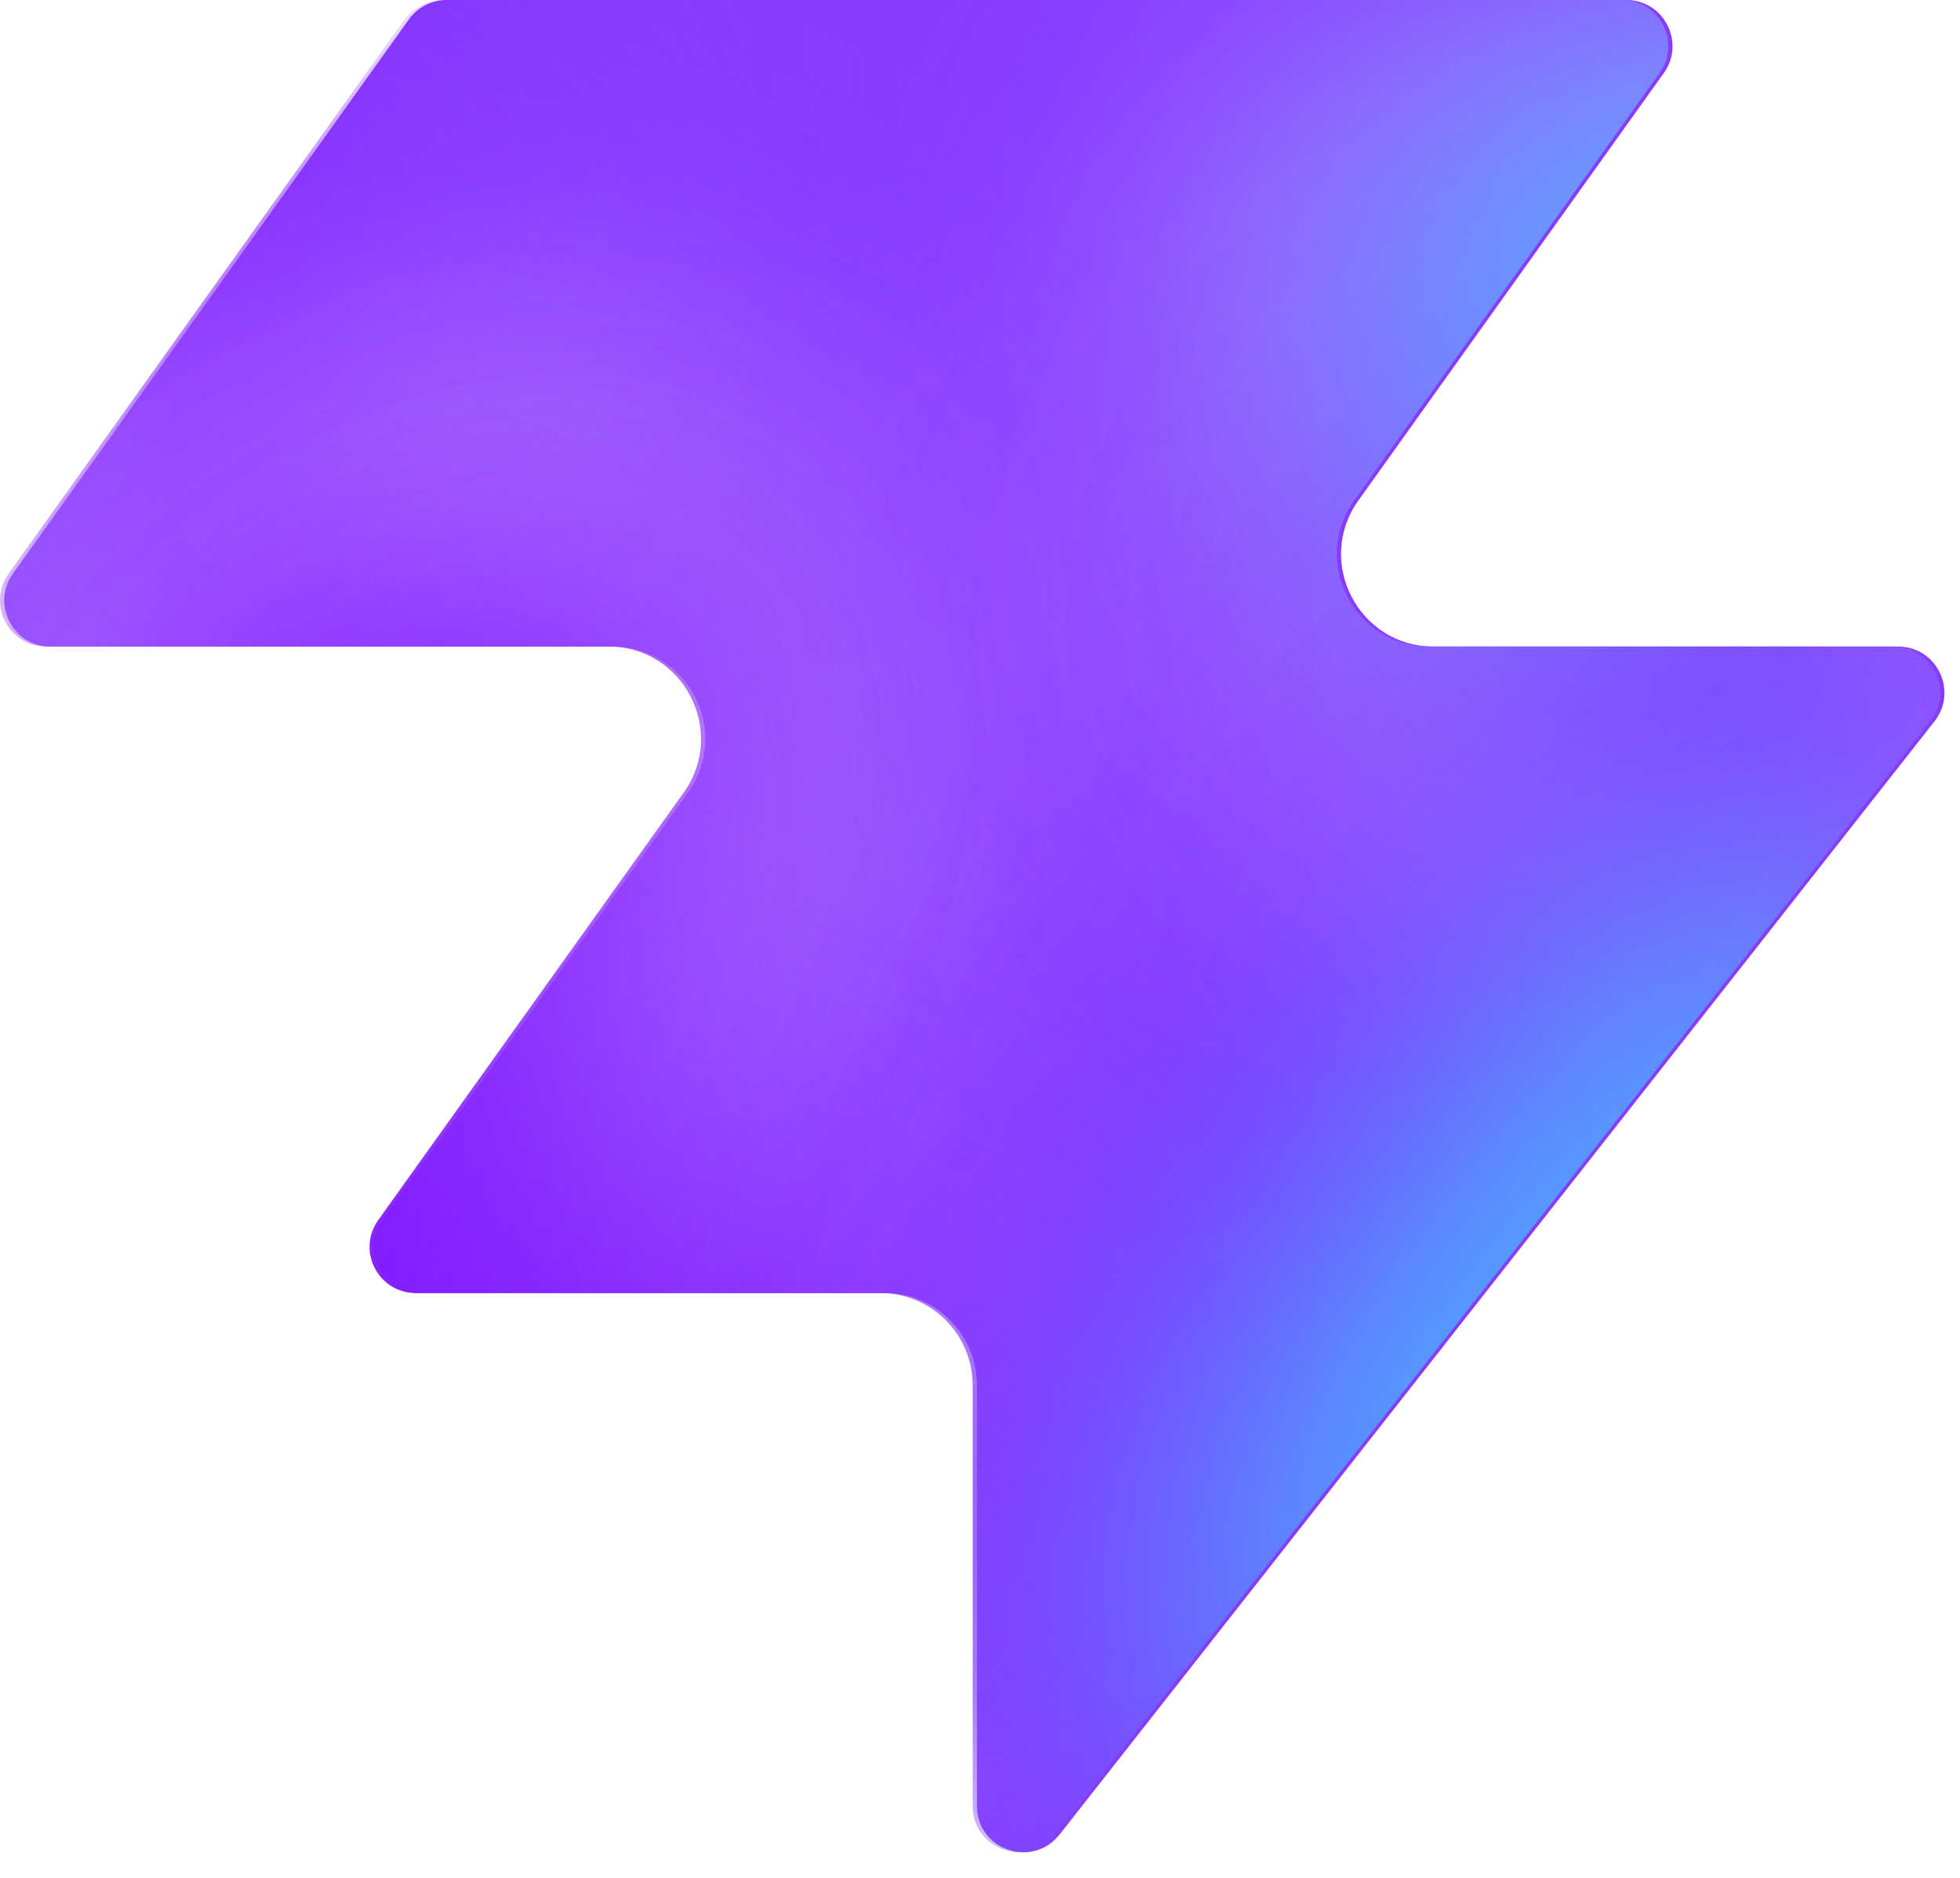
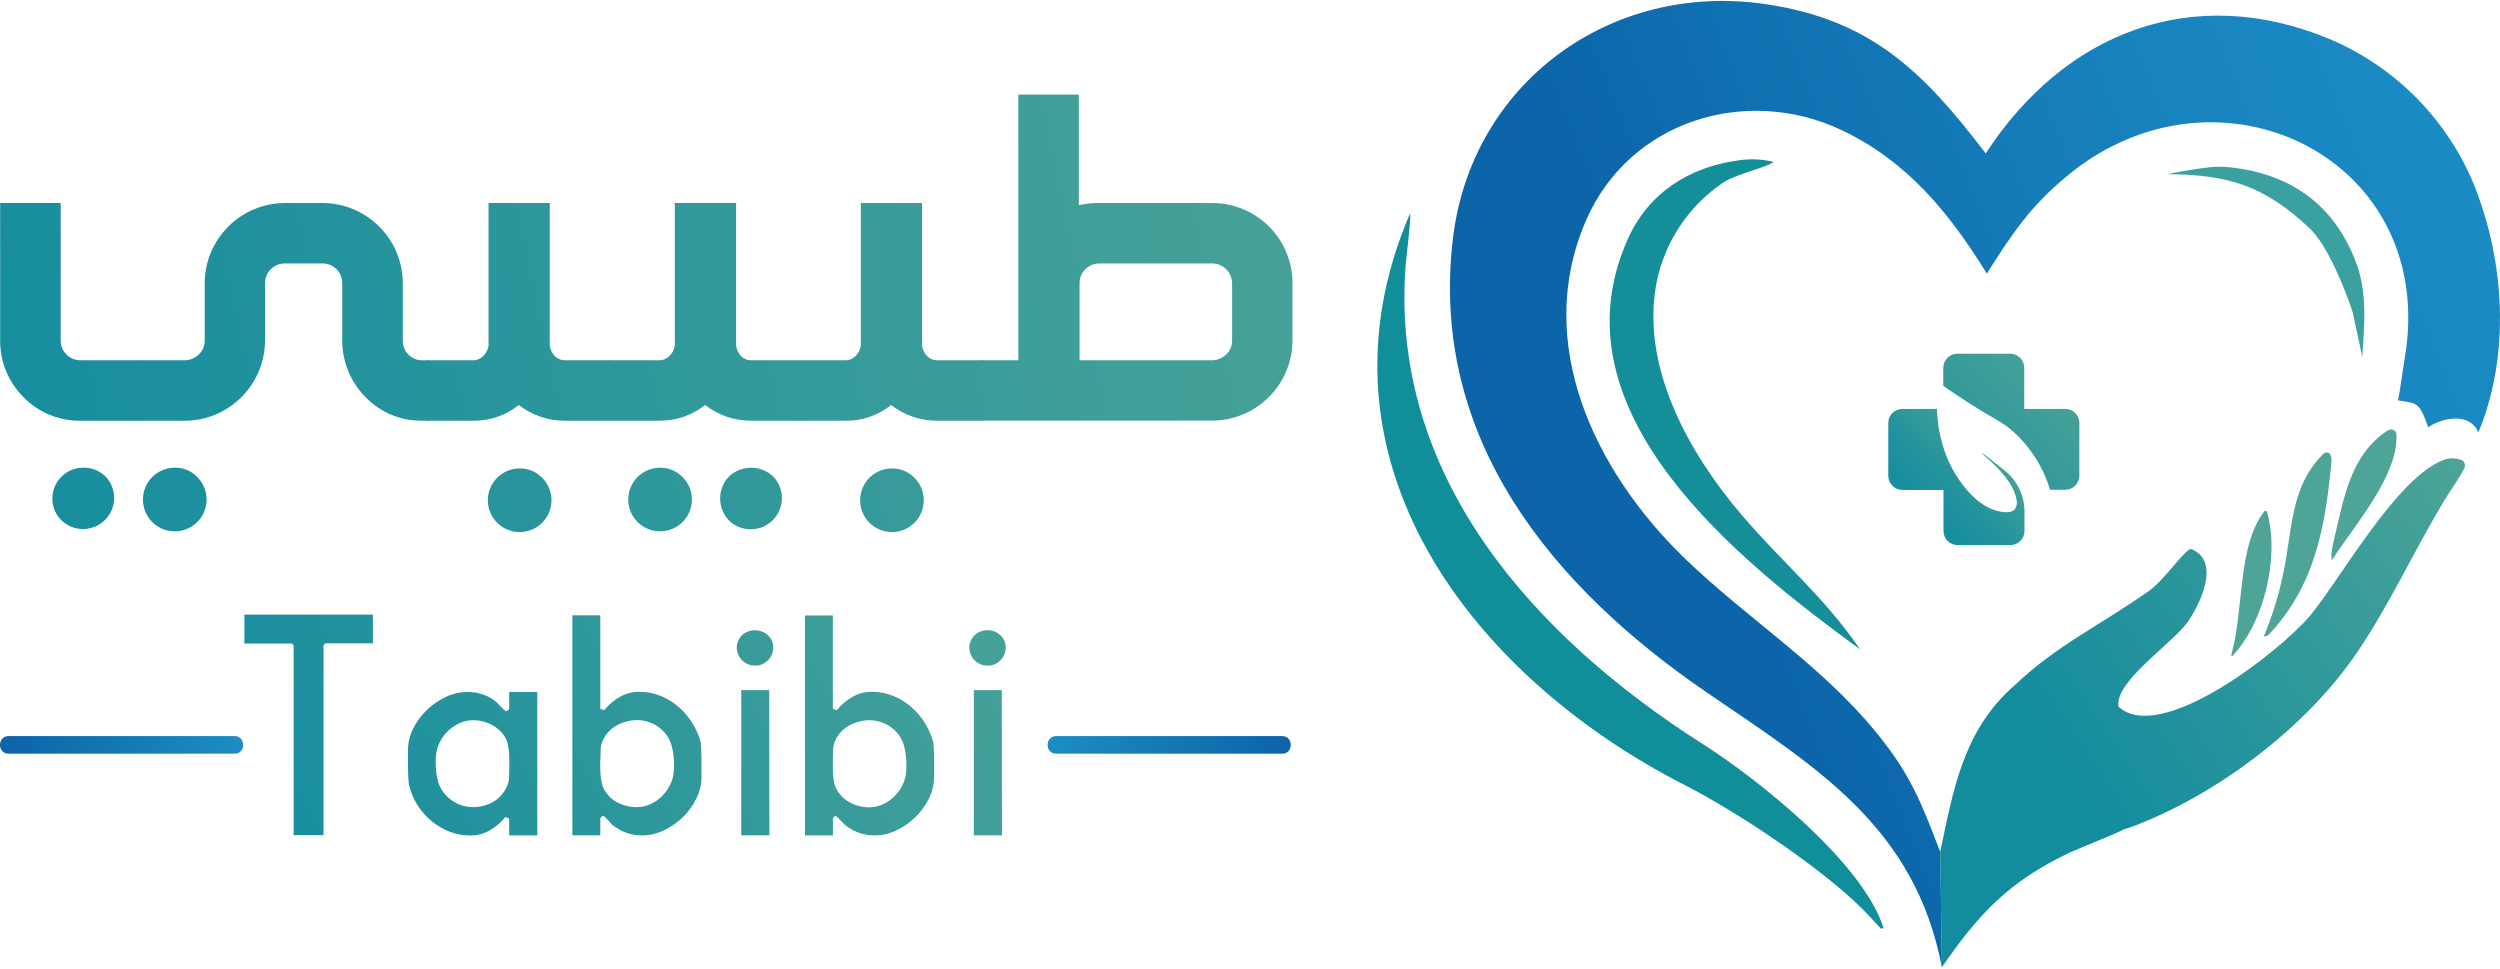
- <svg xmlns="http://www.w3.org/2000/svg" width="48" height="46" fill="none" viewBox="0 0 48 46">
-   <path fill="#863bff" d="M25.946 44.938c-.664.845-2.021.375-2.021-.698V33.937a2.26 2.26 0 0 0-2.262-2.262H10.287c-.92 0-1.456-1.04-.92-1.788l7.48-10.471c1.07-1.497 0-3.578-1.842-3.578H1.237c-.92 0-1.456-1.04-.92-1.788L10.013.474c.214-.297.556-.474.92-.474h28.894c.92 0 1.456 1.04.92 1.788l-7.48 10.471c-1.07 1.498 0 3.579 1.842 3.579h11.377c.943 0 1.473 1.088.89 1.83L25.947 44.94z" style="fill:#863bff;fill:color(display-p3 .525 .23 1);fill-opacity:1" />
-   <mask id="a" width="48" height="46" x="0" y="0" maskUnits="userSpaceOnUse" style="mask-type:alpha">
-     <path fill="#000" d="M25.842 44.938c-.664.844-2.021.375-2.021-.698V33.937a2.26 2.26 0 0 0-2.262-2.262H10.183c-.92 0-1.456-1.04-.92-1.788l7.48-10.471c1.07-1.498 0-3.579-1.842-3.579H1.133c-.92 0-1.456-1.04-.92-1.787L9.91.473c.214-.297.556-.474.92-.474h28.894c.92 0 1.456 1.04.92 1.788l-7.48 10.471c-1.07 1.498 0 3.578 1.842 3.578h11.377c.943 0 1.473 1.088.89 1.832L25.843 44.94z" style="fill:#000;fill-opacity:1" />
-   </mask>
-   <g mask="url(#a)">
-     <g filter="url(#b)">
-       <ellipse cx="5.508" cy="14.704" fill="#ede6ff" rx="5.508" ry="14.704" style="fill:#ede6ff;fill:color(display-p3 .927 .903 1);fill-opacity:1" transform="matrix(.00324 1 1 -.00324 -4.47 31.516)" />
-     </g>
-     <g filter="url(#c)">
-       <ellipse cx="10.399" cy="29.851" fill="#ede6ff" rx="10.399" ry="29.851" style="fill:#ede6ff;fill:color(display-p3 .927 .903 1);fill-opacity:1" transform="matrix(.00324 1 1 -.00324 -39.328 7.883)" />
-     </g>
-     <g filter="url(#d)">
-       <ellipse cx="5.508" cy="30.487" fill="#7e14ff" rx="5.508" ry="30.487" style="fill:#7e14ff;fill:color(display-p3 .492 .077 1);fill-opacity:1" transform="rotate(89.814 -25.913 -14.639)scale(1 -1)" />
-     </g>
-     <g filter="url(#e)">
-       <ellipse cx="5.508" cy="30.599" fill="#7e14ff" rx="5.508" ry="30.599" style="fill:#7e14ff;fill:color(display-p3 .492 .077 1);fill-opacity:1" transform="rotate(89.814 -32.644 -3.334)scale(1 -1)" />
-     </g>
-     <g filter="url(#f)">
-       <ellipse cx="5.508" cy="30.599" fill="#7e14ff" rx="5.508" ry="30.599" style="fill:#7e14ff;fill:color(display-p3 .492 .077 1);fill-opacity:1" transform="matrix(.00324 1 1 -.00324 -34.34 30.47)" />
-     </g>
-     <g filter="url(#g)">
-       <ellipse cx="14.072" cy="22.078" fill="#ede6ff" rx="14.072" ry="22.078" style="fill:#ede6ff;fill:color(display-p3 .927 .903 1);fill-opacity:1" transform="rotate(93.35 24.506 48.493)scale(-1 1)" />
-     </g>
-     <g filter="url(#h)">
-       <ellipse cx="3.47" cy="21.501" fill="#7e14ff" rx="3.47" ry="21.501" style="fill:#7e14ff;fill:color(display-p3 .492 .077 1);fill-opacity:1" transform="rotate(89.009 28.708 47.59)scale(-1 1)" />
-     </g>
-     <g filter="url(#i)">
-       <ellipse cx="3.47" cy="21.501" fill="#7e14ff" rx="3.47" ry="21.501" style="fill:#7e14ff;fill:color(display-p3 .492 .077 1);fill-opacity:1" transform="rotate(89.009 28.708 47.59)scale(-1 1)" />
-     </g>
-     <g filter="url(#j)">
-       <ellipse cx=".387" cy="8.972" fill="#7e14ff" rx="4.407" ry="29.108" style="fill:#7e14ff;fill:color(display-p3 .492 .077 1);fill-opacity:1" transform="rotate(39.51 .387 8.972)" />
-     </g>
-     <g filter="url(#k)">
-       <ellipse cx="47.523" cy="-6.092" fill="#7e14ff" rx="4.407" ry="29.108" style="fill:#7e14ff;fill:color(display-p3 .492 .077 1);fill-opacity:1" transform="rotate(37.892 47.523 -6.092)" />
-     </g>
-     <g filter="url(#l)">
-       <ellipse cx="41.412" cy="6.333" fill="#47bfff" rx="5.971" ry="9.665" style="fill:#47bfff;fill:color(display-p3 .28 .748 1);fill-opacity:1" transform="rotate(37.892 41.412 6.333)" />
-     </g>
-     <g filter="url(#m)">
-       <ellipse cx="-1.879" cy="38.332" fill="#7e14ff" rx="4.407" ry="29.108" style="fill:#7e14ff;fill:color(display-p3 .492 .077 1);fill-opacity:1" transform="rotate(37.892 -1.88 38.332)" />
-     </g>
-     <g filter="url(#n)">
-       <ellipse cx="-1.879" cy="38.332" fill="#7e14ff" rx="4.407" ry="29.108" style="fill:#7e14ff;fill:color(display-p3 .492 .077 1);fill-opacity:1" transform="rotate(37.892 -1.88 38.332)" />
-     </g>
-     <g filter="url(#o)">
-       <ellipse cx="35.651" cy="29.907" fill="#7e14ff" rx="4.407" ry="29.108" style="fill:#7e14ff;fill:color(display-p3 .492 .077 1);fill-opacity:1" transform="rotate(37.892 35.651 29.907)" />
-     </g>
-     <g filter="url(#p)">
-       <ellipse cx="38.418" cy="32.4" fill="#47bfff" rx="5.971" ry="15.297" style="fill:#47bfff;fill:color(display-p3 .28 .748 1);fill-opacity:1" transform="rotate(37.892 38.418 32.4)" />
+ <svg xmlns="http://www.w3.org/2000/svg" xmlns:xlink="http://www.w3.org/1999/xlink" width="852" height="330" viewBox="0 0 852.48 329.54">
+   <defs>
+     <style>
+       .cls-1 {
+         fill: url(#linear-gradient);
+       }
+ 
+       .cls-2 {
+         fill: #108e9a;
+       }
+ 
+       .cls-3 {
+         fill: #148f99;
+       }
+ 
+       .cls-4 {
+         fill: #3ba0a0;
+       }
+ 
+       .cls-5 {
+         fill: url(#_02);
+       }
+ 
+       .cls-6 {
+         fill: #4ea597;
+       }
+ 
+       .cls-7 {
+         fill: url(#linear-gradient-2);
+       }
+ 
+       .cls-8 {
+         fill: url(#linear-gradient-3);
+       }
+ 
+       .cls-9 {
+         fill: url(#_02-2);
+       }
+ 
+       .cls-10 {
+         fill: url(#_02-3);
+       }
+ 
+       .cls-11 {
+         fill: url(#_02-4);
+       }
+ 
+       .cls-12 {
+         fill: url(#_02-5);
+       }
+ 
+       .cls-13 {
+         fill: url(#_02-6);
+       }
+ 
+       .cls-14 {
+         fill: url(#_02-7);
+       }
+ 
+       .cls-15 {
+         fill: url(#_02-8);
+       }
+ 
+       .cls-16 {
+         fill: url(#_02-9);
+       }
+ 
+       .cls-17 {
+         fill: url(#_02-10);
+       }
+ 
+       .cls-18 {
+         fill: url(#_02-11);
+       }
+ 
+       .cls-19 {
+         fill: url(#_02-12);
+       }
+ 
+       .cls-20 {
+         fill: url(#linear-gradient-4);
+       }
+ 
+       .cls-21 {
+         fill: url(#_01);
+       }
+     </style>
+     <linearGradient id="linear-gradient" x1="526.53" y1="200.4" x2="858.93" y2="67.19" gradientUnits="userSpaceOnUse">
+       <stop offset="0.18" stop-color="#0c65a9" />
+       <stop offset="0.34" stop-color="#106fb0" />
+       <stop offset="0.74" stop-color="#1884bf" />
+       <stop offset="1" stop-color="#1b8cc4" />
+     </linearGradient>
+     <linearGradient id="_02" data-name="02" x1="700.94" y1="260.58" x2="850.28" y2="162.03" gradientUnits="userSpaceOnUse">
+       <stop offset="0" stop-color="#138c9f" />
+       <stop offset="1" stop-color="#4ea597" />
+     </linearGradient>
+     <linearGradient id="linear-gradient-2" x1="648.11" y1="180.78" x2="708.97" y2="121.54" gradientUnits="userSpaceOnUse">
+       <stop offset="0" stop-color="#138c9f" />
+       <stop offset="0.14" stop-color="#178e9e" />
+       <stop offset="0.27" stop-color="#23939d" />
+       <stop offset="0.41" stop-color="#369b9a" />
+       <stop offset="0.52" stop-color="#4ea597" />
+     </linearGradient>
+     <linearGradient id="linear-gradient-3" x1="647.86" y1="180.52" x2="708.72" y2="121.29" xlink:href="#_02" />
+     <linearGradient id="_02-2" x1="-28.32" y1="137" x2="497.13" y2="25.93" xlink:href="#_02" />
+     <linearGradient id="_02-3" x1="-22.22" y1="165.85" x2="503.22" y2="54.79" xlink:href="#_02" />
+     <linearGradient id="_02-4" x1="-19.2" y1="180.14" x2="506.25" y2="69.08" xlink:href="#_02" />
+     <linearGradient id="_02-5" x1="-16.79" y1="191.54" x2="508.65" y2="80.48" xlink:href="#_02" />
+     <linearGradient id="_02-6" x1="-20.79" y1="172.63" x2="504.66" y2="61.56" xlink:href="#_02" />
+     <linearGradient id="_02-7" x1="59.55" y1="264.04" x2="351.64" y2="129.24" xlink:href="#_02" />
+     <linearGradient id="_02-8" x1="77.35" y1="302.61" x2="369.43" y2="167.8" xlink:href="#_02" />
+     <linearGradient id="_02-9" x1="79.3" y1="306.84" x2="371.39" y2="172.03" xlink:href="#_02" />
+     <linearGradient id="_02-10" x1="89.09" y1="328.05" x2="381.18" y2="193.24" xlink:href="#_02" />
+     <linearGradient id="_02-11" x1="93.23" y1="337.01" x2="385.31" y2="202.2" xlink:href="#_02" />
+     <linearGradient id="_02-12" x1="103.02" y1="358.23" x2="395.11" y2="223.42" xlink:href="#_02" />
+     <linearGradient id="linear-gradient-4" x1="360.13" y1="253.68" x2="437.24" y2="253.68" gradientUnits="userSpaceOnUse">
+       <stop offset="0" stop-color="#1b8cc4" />
+       <stop offset="1" stop-color="#0c65a9" />
+     </linearGradient>
+     <linearGradient id="_01" data-name="01" x1="2.9" y1="253.68" x2="80" y2="253.68" gradientUnits="userSpaceOnUse">
+       <stop offset="0" stop-color="#0c65a9" />
+       <stop offset="1" stop-color="#1b8cc4" />
+     </linearGradient>
+   </defs>
+   <g id="Layer_2" data-name="Layer 2">
+     <g id="Layer_2-2" data-name="Layer 2">
+       <g>
+         <g>
+           <path class="cls-1" d="M845.12,147.09c-3.34-7.23-12.74-4.71-17.11-1.73-3.13-8.86-3.9-8.09-10.34-9.18.92-4,1.58-10.1,2.27-14,11.93-68.45-63.26-105-114.66-62.85-12.85,10.55-18.9,19.62-27.78,33.65C664.72,72.3,650.41,54.69,628,44.05c-32.44-15.37-72.38-3.34-87.2,30.84-18.09,41.73,3,85.37,33.4,114.91,21.2,20.58,46.89,36.61,65.7,59.78,11.74,14.38,15.21,23.76,21.73,40.68l.56,39.28c-9.23-47.79-42.24-67.83-79.93-93.56-52.91-36.11-94.85-86.66-86.86-154.7C501.62,28,549.21-6.74,602.17,1.1,638.24,6.45,656,24.34,677.11,52,704,10.72,747.67-6.44,794.41,13a92.12,92.12,0,0,1,49.13,49.48C854.2,89,856.05,120.74,845.12,147.09Z" />
+           <path class="cls-2" d="M642.31,316.16l-.95.17-3.49-3.8c-13.55-14.86-44.82-35.69-63.36-45.14-72.24-36.84-130-110.65-93.67-195,.35,2.2-1.27,14.37-1.53,17.74-5.49,72.21,44,126.75,101.18,163.17C599.58,265.42,635.13,293.77,642.31,316.16Z" />
+           <path class="cls-3" d="M593.36,54.29a30.22,30.22,0,0,1,11.42.6C603,56.6,591.89,59,587.51,62a53.86,53.86,0,0,0-22.63,34c-5.55,28.67,11,58.17,29,79.25,13.75,16.14,28.08,27.86,40.42,45.88-41.08-30-105.53-80.74-79.35-139.68C562,65.43,576.17,56.44,593.36,54.29Z" />
+           <path class="cls-4" d="M752.2,56.86a34,34,0,0,1,8.06-.16c19.61,2.09,34.69,11.63,42.61,31.11,4.56,11.19,3.4,21.92,2.65,33.6l-3.12-14.56a11.17,11.17,0,0,0-.34-1.26c-2.47-7.42-8.45-22.4-14.5-28.07-15.75-14.78-28-18.28-48.48-18.45C743.9,58.06,747.76,57.44,752.2,56.86Z" />
+           <g>
+             <path class="cls-5" d="M839.84,156.82a2.23,2.23,0,0,1,.42,2.64c-2,3.85-4.93,7.78-7.12,11.45-10,16.7-18.34,34.88-29.23,51-17.22,25.53-47.35,48.32-75.92,59.3a40.41,40.41,0,0,1-3.94,1.31c-1.35,1-15.79,6.68-18.45,7.95-20.69,9.85-30.87,20.85-43.45,39.05l-.56-39.28c4.37-20.7,7.7-41.45,25.23-56.74,14.6-13.93,29.74-20.83,46-32.36,5.3-3.75,11.58-13.42,14.21-14.3,10.64,4.1,2.91,19.27-1,24.85-5.1,7.36-25.26,20.53-23.6,29,14.35,13,55-18.89,65.22-31,10.41-12.43,29.8-47.74,46-53.31a8.28,8.28,0,0,1,5.16,0A2.06,2.06,0,0,1,839.84,156.82Z" />
+             <path class="cls-6" d="M794,154.09h0a1.44,1.44,0,0,1,.75.89,6,6,0,0,1,.29,1.76c-2.09,22.82-5.8,43.15-21.77,59.71l-.72.15-.64.13a114.22,114.22,0,0,0,6.18-19.31c3.75-15.73,2.27-31.37,14.26-43.07A1.44,1.44,0,0,1,794,154.09Z" />
+             <path class="cls-6" d="M817.15,147.62a1.9,1.9,0,0,0-.92-1.3,1.94,1.94,0,0,0-1.64-.08l2.56,1.38c.9,13.76-13.83,30.64-21.4,42.17l-.65.91c-.47-2.2.47-5.72,1-8,3.3-13.84,5.6-28.33,18.48-36.5" />
+             <path class="cls-6" d="M772.11,174.06a.54.54,0,0,1,.94.18c4.38,15.25-1,38-12.08,49.39a2.53,2.53,0,0,1,0-1.2C765.11,208.13,762.93,185.79,772.11,174.06Z" />
+           </g>
+           <g>
+             <path class="cls-7" d="M676.83,154.82s-.83-.64-.93-.52c-.23.28,10.36,7.81,11.69,15.61a4,4,0,0,1-.55,3.43c-1.23,1.4-3.8,1-5,.77-6.54-1.16-11.08-6.93-12.93-9.34a40.06,40.06,0,0,1-5.89-10.91,48.07,48.07,0,0,1-2.72-14.75H648.71a4.81,4.81,0,0,0-4.82,4.81v18a4.81,4.81,0,0,0,4.82,4.81h14v14a4.81,4.81,0,0,0,4.81,4.82h18a4.81,4.81,0,0,0,4.81-4.82V174.1a17.79,17.79,0,0,0-6.35-13.64C682,158.8,679.6,157,676.83,154.82Z" />
+             <path class="cls-8" d="M704.26,139.11h-14v-14a4.81,4.81,0,0,0-4.81-4.82h-18a4.81,4.81,0,0,0-4.81,4.82v6.15c1.82,1.28,4.74,3.29,8.43,5.65,9.75,6.24,11.74,6.52,15.89,10.35a43.67,43.67,0,0,1,8.67,11.2,44.48,44.48,0,0,1,3.43,8.23h5.16a4.81,4.81,0,0,0,4.82-4.81v-18A4.81,4.81,0,0,0,704.26,139.11Z" />
+           </g>
+         </g>
+         <g>
+           <g>
+             <path class="cls-9" d="M110.12,68.9a27.45,27.45,0,0,1,27.23,27.23v19.69a6.6,6.6,0,0,0,6.29,6.71h2.51v20.61h-2.51a26.22,26.22,0,0,1-18.94-8,27.32,27.32,0,0,1-8-19.28V96.13a6.69,6.69,0,0,0-6.62-6.62h-13a6.71,6.71,0,0,0-6.71,6.62v19.69a27.45,27.45,0,0,1-27.23,27.32H27.32a26.71,26.71,0,0,1-19.27-8,27,27,0,0,1-8-19.28V68.9H20.7v46.92a6.71,6.71,0,0,0,6.62,6.71H63.19a6.86,6.86,0,0,0,4.61-2,6.26,6.26,0,0,0,2-4.7V96.13A27.45,27.45,0,0,1,97.13,68.9ZM36,162.16a10.61,10.61,0,0,1-15,15,10.51,10.51,0,0,1,7.54-18A10.41,10.41,0,0,1,36,162.16Zm31.09,0a10.85,10.85,0,1,1-7.54-3A10.42,10.42,0,0,1,67.13,162.16Z" />
+             <path class="cls-10" d="M187.46,117.67c.58,2.93,2.51,4.86,5.19,4.86h15.67v20.61H192.65a25.36,25.36,0,0,1-15.75-5.36,24.26,24.26,0,0,1-15.42,5.36H145.64V122.53h15.84c2.26,0,4.52-1.93,5.11-4.86V68.9h20.87Zm-2.77,44.74a10.85,10.85,0,1,1-7.54-3A10.44,10.44,0,0,1,184.69,162.41Z" />
+             <path class="cls-11" d="M251,117.67c.59,2.93,2.52,4.86,5.11,4.86h17v20.61h-17a25.16,25.16,0,0,1-15.67-5.36,24.65,24.65,0,0,1-15.5,5.36H207.82V122.53h17.09c2.26,0,4.61-1.93,5.2-4.86V68.9H251Zm-18.43,44.49a10.85,10.85,0,1,1-7.55-3A10.46,10.46,0,0,1,232.54,162.16Zm31.09,0a10.64,10.64,0,0,1-15.09,15,10.85,10.85,0,0,1,0-15,11,11,0,0,1,15.09,0Z" />
+             <path class="cls-12" d="M314.4,117.67c.59,2.93,2.52,4.86,5.2,4.86h15.67v20.61H319.6a25.36,25.36,0,0,1-15.75-5.36,24.26,24.26,0,0,1-15.42,5.36H272.59V122.53h15.84c2.26,0,4.52-1.93,5.11-4.86V68.9H314.4Zm-2.76,44.74a10.85,10.85,0,1,1-7.54-3A10.44,10.44,0,0,1,311.64,162.41Z" />
+             <path class="cls-13" d="M367.87,69.65a29.33,29.33,0,0,1,6.87-.75h38.71a27.64,27.64,0,0,1,19.28,8,27.33,27.33,0,0,1,8,19.27v19.7a27.45,27.45,0,0,1-27.32,27.23H334.76V122.53h12.49V31.94h20.62Zm6.87,19.86a6.76,6.76,0,0,0-6.62,6.7v26.32h45.33a7,7,0,0,0,4.69-2,6.35,6.35,0,0,0,2-4.61V96.21a6.84,6.84,0,0,0-6.71-6.7Z" />
+           </g>
+           <g>
+             <path class="cls-14" d="M83.33,219.11v-9.86h43.84v9.8h-16.3l-.55.61v64.78H100.13V219.71l-.56-.6Z" />
+             <path class="cls-15" d="M159.42,235.63a16.22,16.22,0,0,1,5.5.94,13.56,13.56,0,0,1,4.74,2.86l.44.44v.06a.76.76,0,0,1,.14.16.57.57,0,0,0,.14.17c.4.4.81.81,1.24,1.21a3.65,3.65,0,0,0,.91.72l.27-.06.72-.49.11-.22v-5.79h9.58v48.92h-9.58V279l-.17-.27-1-.39-.33.11a18.55,18.55,0,0,1-5.23,4.44,13.23,13.23,0,0,1-6.61,1.68,19.12,19.12,0,0,1-7.14-1.35,22.34,22.34,0,0,1-6.14-3.67,23.36,23.36,0,0,1-4.71-5.42,21.85,21.85,0,0,1-2.78-6.64v-.11a5.42,5.42,0,0,1-.19-1c-.06-.44-.1-1.09-.14-2s-.06-2-.08-3.41,0-3.22,0-5.43a16.61,16.61,0,0,1,1.76-7.38,22.74,22.74,0,0,1,4.66-6.36,24.38,24.38,0,0,1,6.52-4.49A17.23,17.23,0,0,1,159.42,235.63Zm14.26,24.51c0-1,0-2-.05-2.91a24.13,24.13,0,0,0-.33-3,8.41,8.41,0,0,0-1.46-3.78,11.35,11.35,0,0,0-2.87-2.83,13.19,13.19,0,0,0-3.66-1.77,13.47,13.47,0,0,0-3.91-.6,11,11,0,0,0-3.88.69,13.07,13.07,0,0,0-3.39,1.84,14.26,14.26,0,0,0-2.76,2.73,13.65,13.65,0,0,0-1.92,3.38,10.84,10.84,0,0,0-.69,2.65,22.34,22.34,0,0,0-.2,3,29.29,29.29,0,0,0,.22,3.58,21.51,21.51,0,0,0,.61,3.08,11,11,0,0,0,1.74,3.53,13,13,0,0,0,2.75,2.75,12.41,12.41,0,0,0,3.47,1.79,12.28,12.28,0,0,0,3.88.64,14.75,14.75,0,0,0,4.19-.61,12.16,12.16,0,0,0,3.72-1.82,11.12,11.12,0,0,0,2.83-3,11,11,0,0,0,1.6-4v-.61c0-.81.07-1.6.08-2.37S173.68,261,173.68,260.14Z" />
+             <path class="cls-16" d="M218.93,284.55a15.79,15.79,0,0,1-10.36-3.8l-.55-.61v-.06L208,280c-.14-.15-.38-.37-.71-.66s-.64-.7-.94-1a1.2,1.2,0,0,0-.82-.44l-.22.11-.55.6-.06.17v5.73h-9.53v-75h9.53V241.2l.16.27,1,.33.33-.11a18.38,18.38,0,0,1,5.26-4.43,13.35,13.35,0,0,1,6.64-1.68,18.93,18.93,0,0,1,7.13,1.37,22.21,22.21,0,0,1,6.14,3.75,23.75,23.75,0,0,1,4.71,5.51,24.29,24.29,0,0,1,2.89,6.66,6.49,6.49,0,0,1,.08.88c0,.41.05,1,.09,1.9s.06,2,.08,3.45,0,3.27,0,5.51a16.49,16.49,0,0,1-1.77,7.38,23,23,0,0,1-4.62,6.36,24,24,0,0,1-6.5,4.49A17.22,17.22,0,0,1,218.93,284.55ZM204.66,260c0,.95,0,1.93.06,2.92a18.75,18.75,0,0,0,.33,3,9.06,9.06,0,0,0,1.48,3.83,11.16,11.16,0,0,0,2.81,2.84A12.79,12.79,0,0,0,213,274.3a13.61,13.61,0,0,0,4,.61,11.48,11.48,0,0,0,3.89-.66,12.82,12.82,0,0,0,3.41-1.85,14.1,14.1,0,0,0,2.76-2.75,14.5,14.5,0,0,0,1.9-3.39,9.6,9.6,0,0,0,.68-2.65,23.56,23.56,0,0,0,.2-3.08,29,29,0,0,0-.22-3.53,22.08,22.08,0,0,0-.61-3.08,11.18,11.18,0,0,0-1.71-3.58,12.15,12.15,0,0,0-2.72-2.73,13.06,13.06,0,0,0-3.45-1.76,12,12,0,0,0-3.85-.63,14.32,14.32,0,0,0-4.21.63,13.49,13.49,0,0,0-3.78,1.82,11.08,11.08,0,0,0-2.89,2.94,10.27,10.27,0,0,0-1.57,4v.93c0,.74-.06,1.47-.08,2.21S204.66,259.24,204.66,260Z" />
+             <path class="cls-17" d="M251.22,220.54a5.76,5.76,0,0,1,.5-2.37,6.11,6.11,0,0,1,1.32-1.9,6,6,0,0,1,2-1.24,6.74,6.74,0,0,1,4.79,0,6.32,6.32,0,0,1,2,1.24,6,6,0,0,1,1.35,1.87,5.55,5.55,0,0,1,.5,2.34,5.9,5.9,0,0,1-.5,2.4,6.25,6.25,0,0,1-3.25,3.28,5.68,5.68,0,0,1-2.37.49,6.4,6.4,0,0,1-2.45-.46,6.48,6.48,0,0,1-2-1.3,6.08,6.08,0,0,1-1.35-1.95A5.93,5.93,0,0,1,251.22,220.54ZM262.3,235l.05,49.52h-9.58V235Z" />
+             <path class="cls-18" d="M298.23,284.55a15.76,15.76,0,0,1-10.35-3.8l-.55-.61v-.06l-.06-.05q-.22-.22-.72-.66t-.93-1a1.22,1.22,0,0,0-.83-.44l-.22.11-.55.6,0,.17v5.73h-9.53v-75H284V241.2l.16.27,1,.33.33-.11a18.52,18.52,0,0,1,5.26-4.43,13.37,13.37,0,0,1,6.64-1.68,18.89,18.89,0,0,1,7.13,1.37,22.26,22.26,0,0,1,6.15,3.75,24.24,24.24,0,0,1,4.71,5.51,24.6,24.6,0,0,1,2.89,6.66,8.71,8.71,0,0,1,.08.88c0,.41,0,1,.08,1.9s.07,2,.08,3.45,0,3.27,0,5.51a16.61,16.61,0,0,1-1.76,7.38,23.19,23.19,0,0,1-4.63,6.36,23.81,23.81,0,0,1-6.5,4.49A17.16,17.16,0,0,1,298.23,284.55ZM284,260c0,.95,0,1.93,0,2.92a21.42,21.42,0,0,0,.33,3,9.07,9.07,0,0,0,1.49,3.83,11.16,11.16,0,0,0,2.81,2.84,12.73,12.73,0,0,0,3.63,1.76,13.67,13.67,0,0,0,4,.61,11.42,11.42,0,0,0,3.88-.66,12.88,12.88,0,0,0,3.42-1.85,14.33,14.33,0,0,0,2.75-2.75,14.5,14.5,0,0,0,1.9-3.39,10,10,0,0,0,.69-2.65,23.59,23.59,0,0,0,.19-3.08,27.09,27.09,0,0,0-.22-3.53,22.14,22.14,0,0,0-.6-3.08,11.18,11.18,0,0,0-1.71-3.58,12,12,0,0,0-2.73-2.73,12.85,12.85,0,0,0-3.44-1.76,12,12,0,0,0-3.86-.63,14.37,14.37,0,0,0-4.21.63,13.43,13.43,0,0,0-3.77,1.82,10.93,10.93,0,0,0-2.89,2.94,10.12,10.12,0,0,0-1.57,4v.93c0,.74-.07,1.47-.09,2.21S284,259.24,284,260Z" />
+             <path class="cls-19" d="M330.53,220.54a5.76,5.76,0,0,1,.5-2.37,6.11,6.11,0,0,1,1.32-1.9A6,6,0,0,1,334.3,215a6.77,6.77,0,0,1,4.8,0,6.32,6.32,0,0,1,2,1.24,6,6,0,0,1,1.35,1.87,5.55,5.55,0,0,1,.5,2.34,5.9,5.9,0,0,1-.5,2.4,6.38,6.38,0,0,1-1.32,2,6.49,6.49,0,0,1-1.93,1.32,5.72,5.72,0,0,1-2.37.49,6.36,6.36,0,0,1-2.45-.46,6.48,6.48,0,0,1-2-1.3,6.08,6.08,0,0,1-1.35-1.95A5.93,5.93,0,0,1,330.53,220.54ZM341.6,235l.06,49.52h-9.59V235Z" />
+           </g>
+           <path class="cls-20" d="M437.24,250.68H360.13c-3.86,0-3.87,6,0,6h77.11c3.86,0,3.87-6,0-6Z" />
+           <path class="cls-21" d="M2.9,256.68H80c3.87,0,3.87-6,0-6H2.9c-3.86,0-3.87,6,0,6Z" />
+         </g>
+       </g>
    </g>
  </g>
-   <defs>
-     <filter id="b" width="60.045" height="41.654" x="-19.77" y="16.149" color-interpolation-filters="sRGB" filterUnits="userSpaceOnUse">
-       <feFlood flood-opacity="0" result="BackgroundImageFix" />
-       <feBlend in="SourceGraphic" in2="BackgroundImageFix" result="shape" />
-       <feGaussianBlur result="effect1_foregroundBlur_2002_17158" stdDeviation="7.659" />
-     </filter>
-     <filter id="c" width="90.34" height="51.437" x="-54.613" y="-7.533" color-interpolation-filters="sRGB" filterUnits="userSpaceOnUse">
-       <feFlood flood-opacity="0" result="BackgroundImageFix" />
-       <feBlend in="SourceGraphic" in2="BackgroundImageFix" result="shape" />
-       <feGaussianBlur result="effect1_foregroundBlur_2002_17158" stdDeviation="7.659" />
-     </filter>
-     <filter id="d" width="79.355" height="29.4" x="-49.64" y="2.03" color-interpolation-filters="sRGB" filterUnits="userSpaceOnUse">
-       <feFlood flood-opacity="0" result="BackgroundImageFix" />
-       <feBlend in="SourceGraphic" in2="BackgroundImageFix" result="shape" />
-       <feGaussianBlur result="effect1_foregroundBlur_2002_17158" stdDeviation="4.596" />
-     </filter>
-     <filter id="e" width="79.579" height="29.4" x="-45.045" y="20.029" color-interpolation-filters="sRGB" filterUnits="userSpaceOnUse">
-       <feFlood flood-opacity="0" result="BackgroundImageFix" />
-       <feBlend in="SourceGraphic" in2="BackgroundImageFix" result="shape" />
-       <feGaussianBlur result="effect1_foregroundBlur_2002_17158" stdDeviation="4.596" />
-     </filter>
-     <filter id="f" width="79.579" height="29.4" x="-43.513" y="21.178" color-interpolation-filters="sRGB" filterUnits="userSpaceOnUse">
-       <feFlood flood-opacity="0" result="BackgroundImageFix" />
-       <feBlend in="SourceGraphic" in2="BackgroundImageFix" result="shape" />
-       <feGaussianBlur result="effect1_foregroundBlur_2002_17158" stdDeviation="4.596" />
-     </filter>
-     <filter id="g" width="74.749" height="58.852" x="15.756" y="-17.901" color-interpolation-filters="sRGB" filterUnits="userSpaceOnUse">
-       <feFlood flood-opacity="0" result="BackgroundImageFix" />
-       <feBlend in="SourceGraphic" in2="BackgroundImageFix" result="shape" />
-       <feGaussianBlur result="effect1_foregroundBlur_2002_17158" stdDeviation="7.659" />
-     </filter>
-     <filter id="h" width="61.377" height="25.362" x="23.548" y="2.284" color-interpolation-filters="sRGB" filterUnits="userSpaceOnUse">
-       <feFlood flood-opacity="0" result="BackgroundImageFix" />
-       <feBlend in="SourceGraphic" in2="BackgroundImageFix" result="shape" />
-       <feGaussianBlur result="effect1_foregroundBlur_2002_17158" stdDeviation="4.596" />
-     </filter>
-     <filter id="i" width="61.377" height="25.362" x="23.548" y="2.284" color-interpolation-filters="sRGB" filterUnits="userSpaceOnUse">
-       <feFlood flood-opacity="0" result="BackgroundImageFix" />
-       <feBlend in="SourceGraphic" in2="BackgroundImageFix" result="shape" />
-       <feGaussianBlur result="effect1_foregroundBlur_2002_17158" stdDeviation="4.596" />
-     </filter>
-     <filter id="j" width="56.045" height="63.649" x="-27.636" y="-22.853" color-interpolation-filters="sRGB" filterUnits="userSpaceOnUse">
-       <feFlood flood-opacity="0" result="BackgroundImageFix" />
-       <feBlend in="SourceGraphic" in2="BackgroundImageFix" result="shape" />
-       <feGaussianBlur result="effect1_foregroundBlur_2002_17158" stdDeviation="4.596" />
-     </filter>
-     <filter id="k" width="54.814" height="64.646" x="20.116" y="-38.415" color-interpolation-filters="sRGB" filterUnits="userSpaceOnUse">
-       <feFlood flood-opacity="0" result="BackgroundImageFix" />
-       <feBlend in="SourceGraphic" in2="BackgroundImageFix" result="shape" />
-       <feGaussianBlur result="effect1_foregroundBlur_2002_17158" stdDeviation="4.596" />
-     </filter>
-     <filter id="l" width="33.541" height="35.313" x="24.641" y="-11.323" color-interpolation-filters="sRGB" filterUnits="userSpaceOnUse">
-       <feFlood flood-opacity="0" result="BackgroundImageFix" />
-       <feBlend in="SourceGraphic" in2="BackgroundImageFix" result="shape" />
-       <feGaussianBlur result="effect1_foregroundBlur_2002_17158" stdDeviation="4.596" />
-     </filter>
-     <filter id="m" width="54.814" height="64.646" x="-29.286" y="6.009" color-interpolation-filters="sRGB" filterUnits="userSpaceOnUse">
-       <feFlood flood-opacity="0" result="BackgroundImageFix" />
-       <feBlend in="SourceGraphic" in2="BackgroundImageFix" result="shape" />
-       <feGaussianBlur result="effect1_foregroundBlur_2002_17158" stdDeviation="4.596" />
-     </filter>
-     <filter id="n" width="54.814" height="64.646" x="-29.286" y="6.009" color-interpolation-filters="sRGB" filterUnits="userSpaceOnUse">
-       <feFlood flood-opacity="0" result="BackgroundImageFix" />
-       <feBlend in="SourceGraphic" in2="BackgroundImageFix" result="shape" />
-       <feGaussianBlur result="effect1_foregroundBlur_2002_17158" stdDeviation="4.596" />
-     </filter>
-     <filter id="o" width="54.814" height="64.646" x="8.244" y="-2.416" color-interpolation-filters="sRGB" filterUnits="userSpaceOnUse">
-       <feFlood flood-opacity="0" result="BackgroundImageFix" />
-       <feBlend in="SourceGraphic" in2="BackgroundImageFix" result="shape" />
-       <feGaussianBlur result="effect1_foregroundBlur_2002_17158" stdDeviation="4.596" />
-     </filter>
-     <filter id="p" width="39.409" height="43.623" x="18.713" y="10.588" color-interpolation-filters="sRGB" filterUnits="userSpaceOnUse">
-       <feFlood flood-opacity="0" result="BackgroundImageFix" />
-       <feBlend in="SourceGraphic" in2="BackgroundImageFix" result="shape" />
-       <feGaussianBlur result="effect1_foregroundBlur_2002_17158" stdDeviation="4.596" />
-     </filter>
-   </defs>
</svg>
